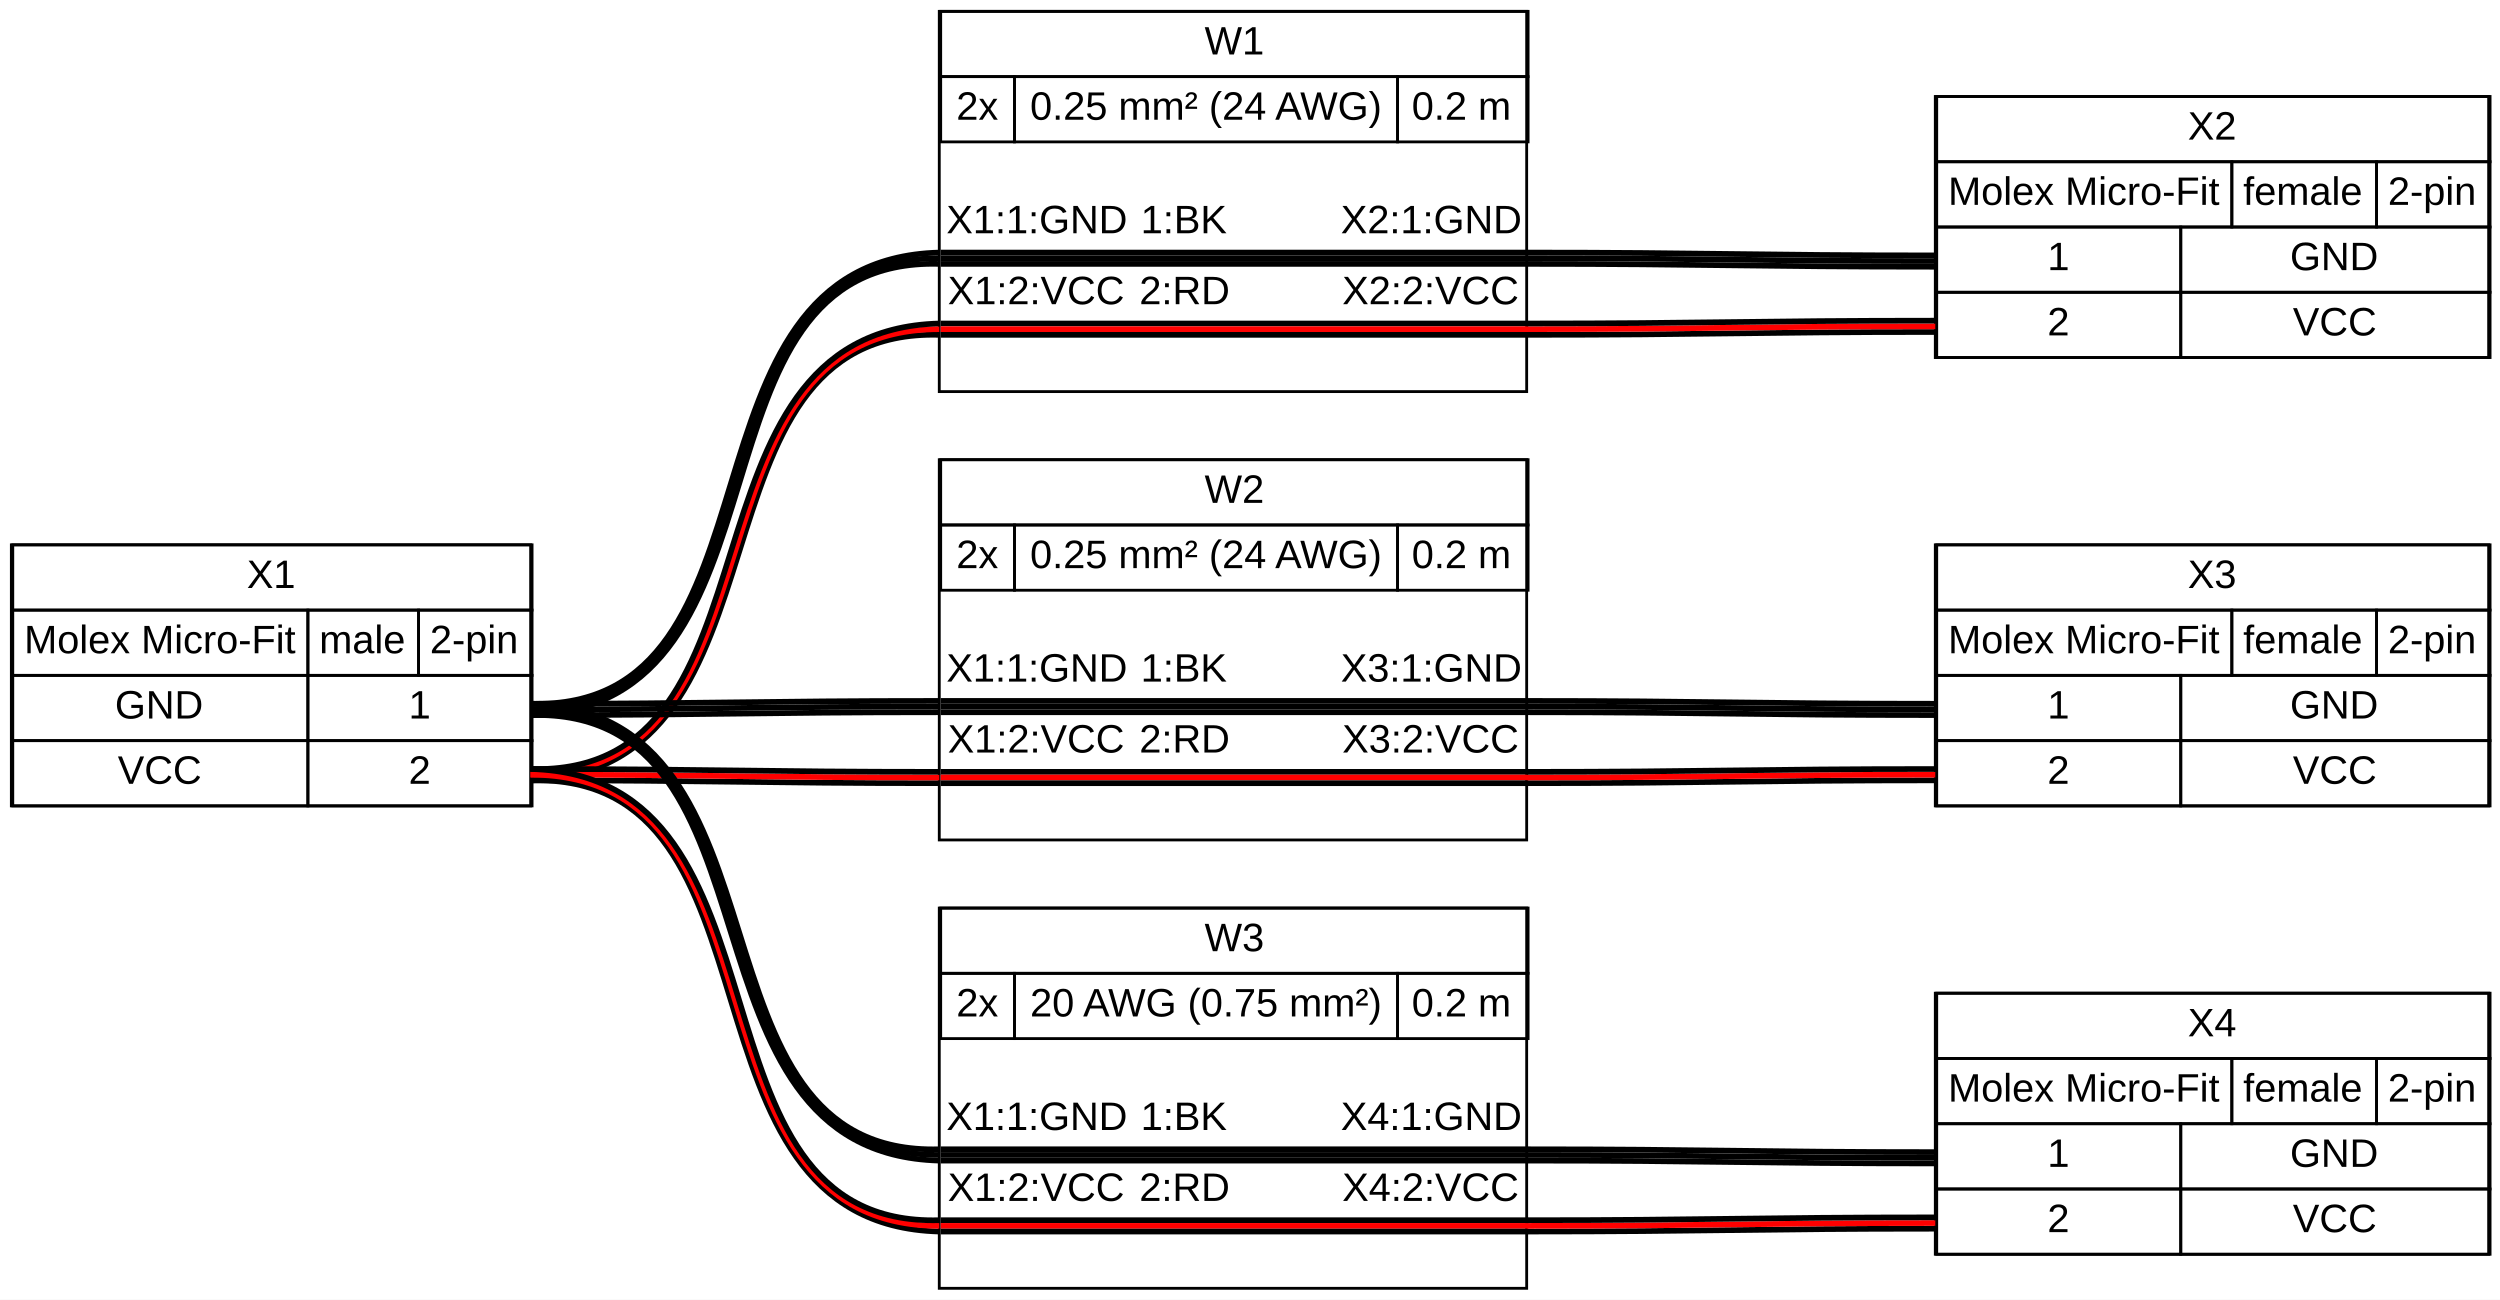
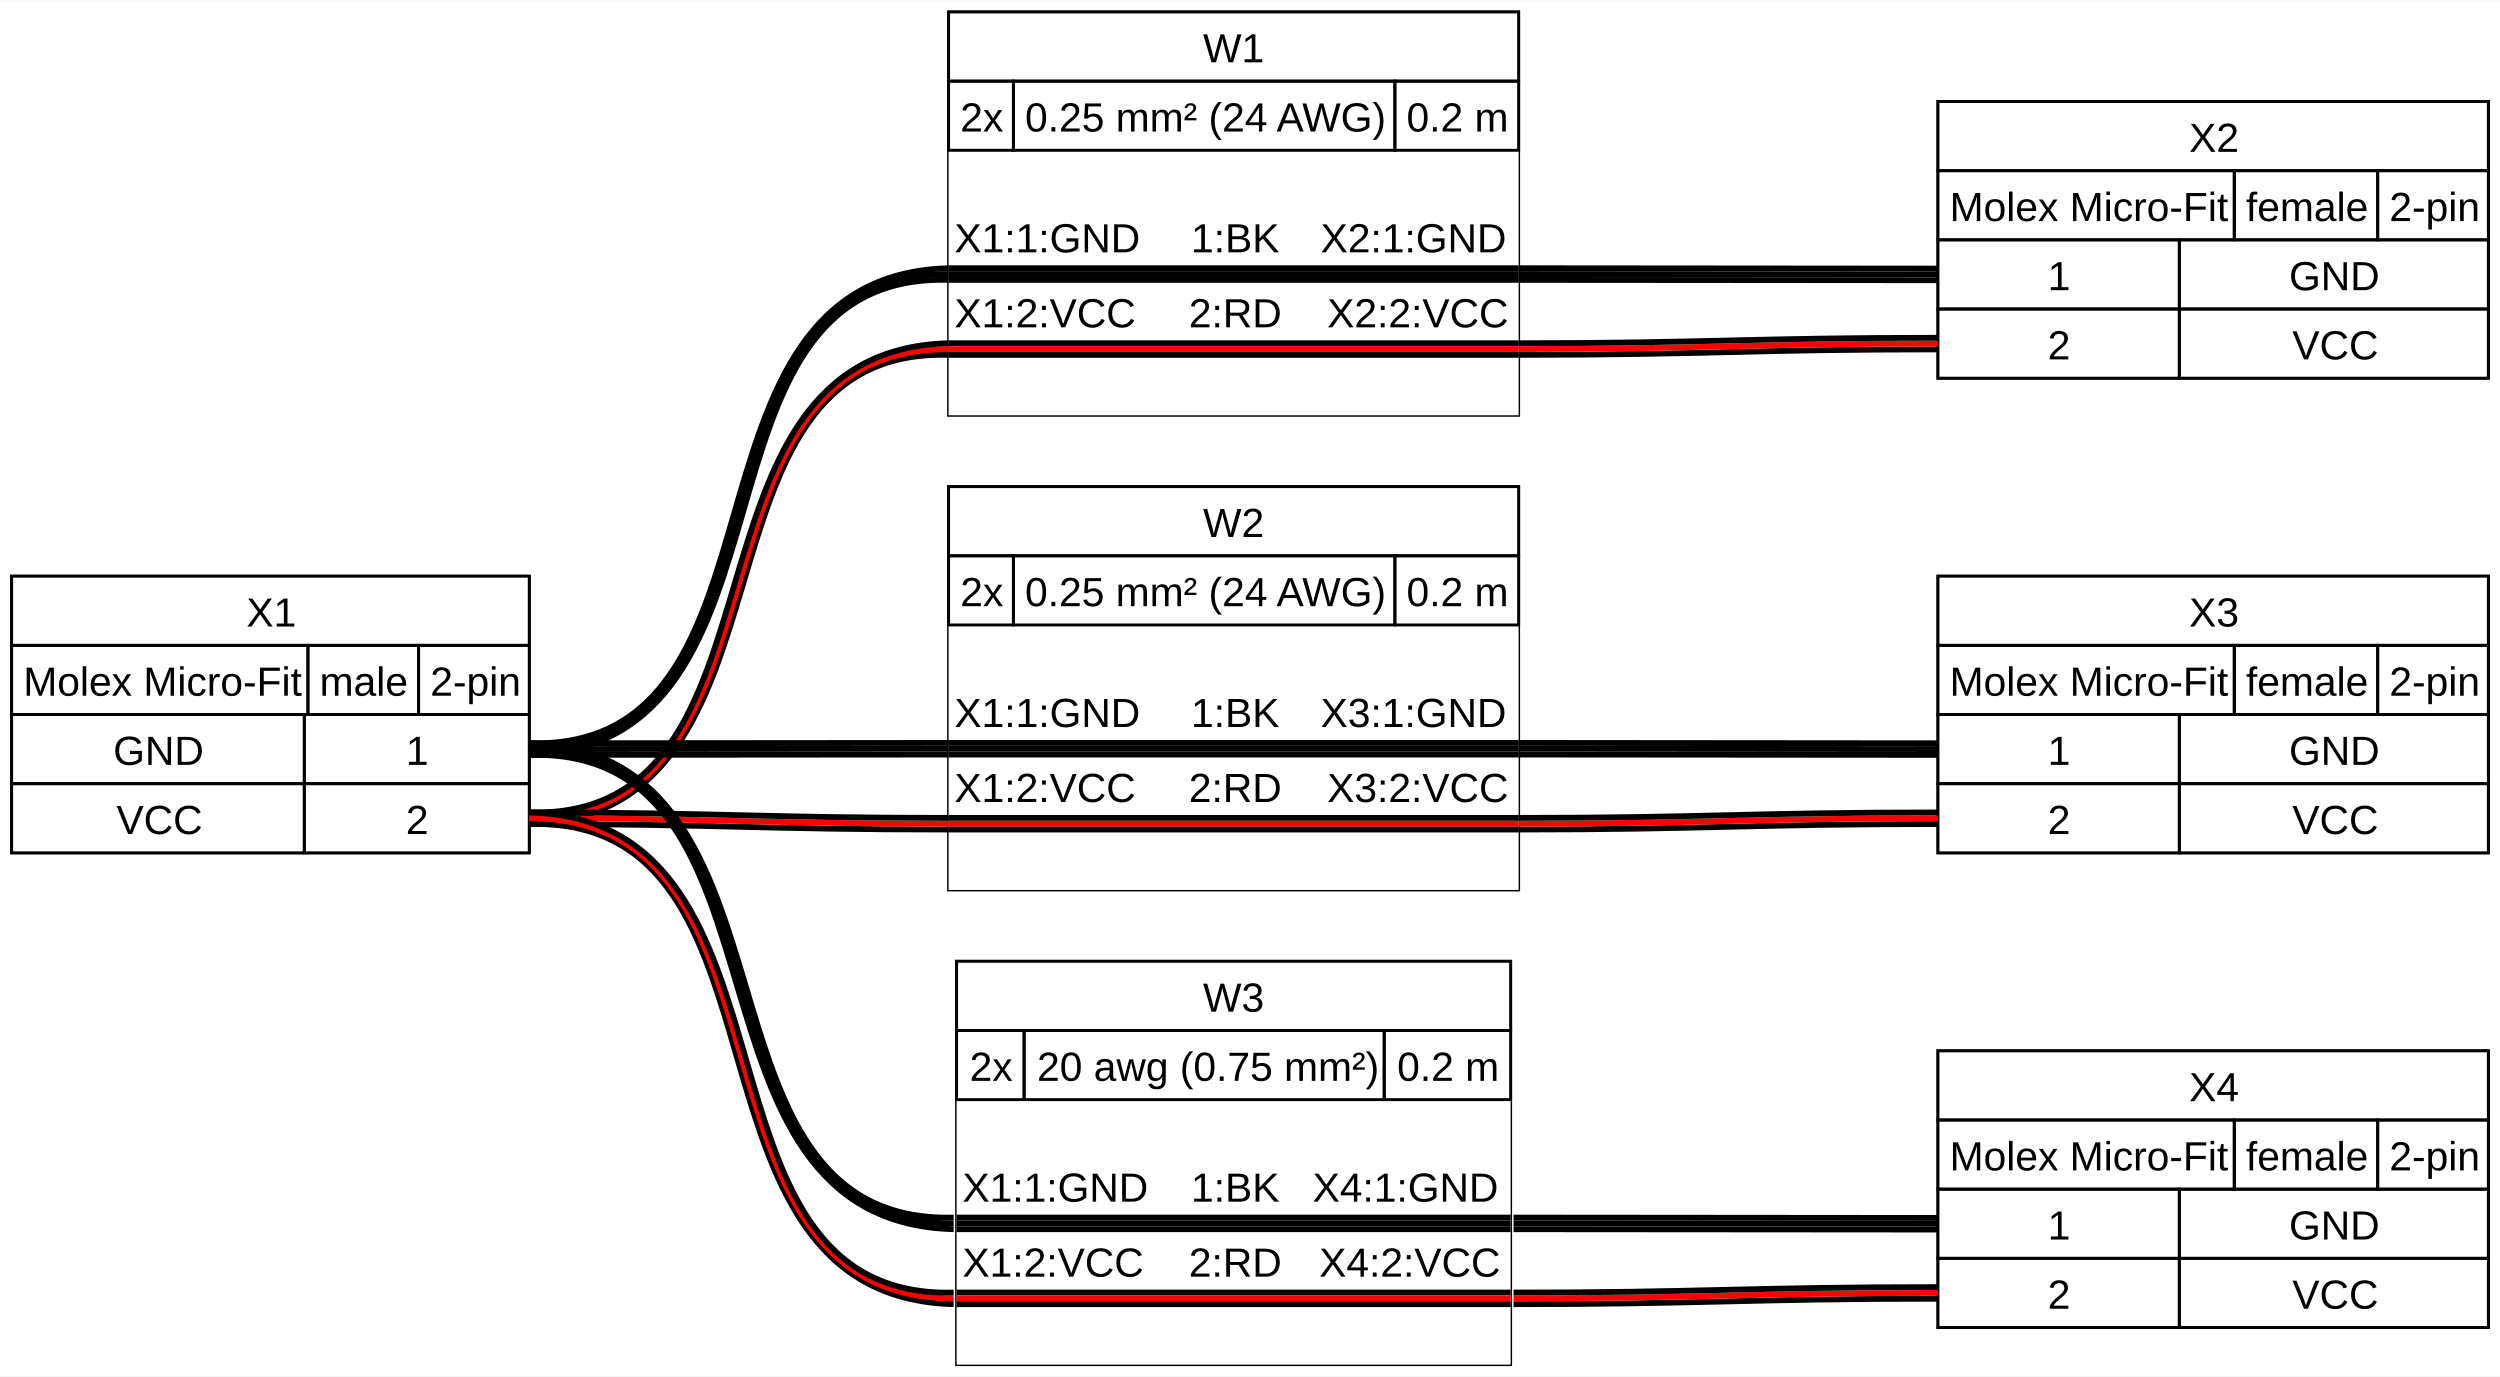
- <svg xmlns="http://www.w3.org/2000/svg" width="881pt" height="458pt" viewBox="0.00 0.00 881.00 458.00">
-   <g id="graph0" class="graph" transform="scale(1 1) rotate(0) translate(4 454)">
-     <polygon fill="#ffffff" stroke="transparent" points="-4,4 -4,-454 877,-454 877,4 -4,4" />
+ <svg xmlns="http://www.w3.org/2000/svg" width="859pt" height="473pt" viewBox="0.00 0.00 858.50 472.50">
+   <g id="graph0" class="graph" transform="scale(1 1) rotate(0) translate(4 468.5)">
+     <polygon fill="#ffffff" stroke="none" points="-4,4 -4,-468.5 854.5,-468.5 854.5,4 -4,4" />
    <g id="node1" class="node">
-       <polygon fill="#ffffff" stroke="black" points="183,-262 0,-262 0,-170 183,-170 183,-262" />
-       <polygon fill="none" stroke="black" points="0.5,-239 0.5,-262 183.5,-262 183.5,-239 0.5,-239" />
-       <text text-anchor="start" x="83" y="-246.8" font-family="arial" font-size="14.00">X1</text>
-       <polygon fill="none" stroke="black" points="0.5,-216 0.5,-239 104.5,-239 104.5,-216 0.5,-216" />
-       <text text-anchor="start" x="4.5" y="-223.8" font-family="arial" font-size="14.00">Molex Micro-Fit</text>
-       <polygon fill="none" stroke="black" points="104.5,-216 104.5,-239 143.5,-239 143.5,-216 104.5,-216" />
-       <text text-anchor="start" x="108.5" y="-223.8" font-family="arial" font-size="14.00">male</text>
-       <polygon fill="none" stroke="black" points="143.5,-216 143.5,-239 183.5,-239 183.5,-216 143.5,-216" />
-       <text text-anchor="start" x="147.5" y="-223.8" font-family="arial" font-size="14.00">2-pin</text>
-       <polygon fill="none" stroke="black" points="0.5,-193 0.5,-216 104.5,-216 104.5,-193 0.5,-193" />
-       <text text-anchor="start" x="36.5" y="-200.8" font-family="arial" font-size="14.00">GND</text>
-       <polygon fill="none" stroke="black" points="104.5,-193 104.5,-216 183.5,-216 183.5,-193 104.5,-193" />
-       <text text-anchor="start" x="140" y="-200.8" font-family="arial" font-size="14.00">1</text>
-       <polygon fill="none" stroke="black" points="0.5,-170 0.5,-193 104.5,-193 104.5,-170 0.5,-170" />
-       <text text-anchor="start" x="37.5" y="-177.8" font-family="arial" font-size="14.00">VCC</text>
-       <polygon fill="none" stroke="black" points="104.5,-170 104.5,-193 183.5,-193 183.5,-170 104.5,-170" />
-       <text text-anchor="start" x="140" y="-177.8" font-family="arial" font-size="14.00">2</text>
+       <polygon fill="#ffffff" stroke="black" points="177.75,-270.75 0,-270.75 0,-175.75 177.75,-175.75 177.75,-270.75" />
+       <polygon fill="#ffffff" stroke="none" points="0,-175.75 0,-270.75 177.75,-270.75 177.75,-175.75 0,-175.75" />
+       <polygon fill="none" stroke="black" points="0,-247 0,-270.75 177.75,-270.75 177.75,-247 0,-247" />
+       <text text-anchor="start" x="80.62" y="-253.45" font-family="arial" font-size="14.00">X1</text>
+       <polygon fill="none" stroke="black" points="0,-223.25 0,-247 101.75,-247 101.75,-223.25 0,-223.25" />
+       <text text-anchor="start" x="4" y="-229.7" font-family="arial" font-size="14.00">Molex Micro-Fit</text>
+       <polygon fill="none" stroke="black" points="101.75,-223.25 101.75,-247 139.75,-247 139.75,-223.25 101.75,-223.25" />
+       <text text-anchor="start" x="105.75" y="-229.7" font-family="arial" font-size="14.00">male</text>
+       <polygon fill="none" stroke="black" points="139.75,-223.25 139.75,-247 177.75,-247 177.75,-223.25 139.75,-223.25" />
+       <text text-anchor="start" x="143.75" y="-229.7" font-family="arial" font-size="14.00">2-pin</text>
+       <polygon fill="none" stroke="black" points="0,-199.5 0,-223.25 100.5,-223.25 100.5,-199.5 0,-199.5" />
+       <text text-anchor="start" x="34.88" y="-205.95" font-family="arial" font-size="14.00">GND</text>
+       <polygon fill="none" stroke="black" points="100.5,-199.5 100.5,-223.25 177.75,-223.25 177.75,-199.5 100.5,-199.5" />
+       <text text-anchor="start" x="135.38" y="-205.95" font-family="arial" font-size="14.00">1</text>
+       <polygon fill="none" stroke="black" points="0,-175.75 0,-199.5 100.5,-199.5 100.5,-175.75 0,-175.75" />
+       <text text-anchor="start" x="36" y="-182.2" font-family="arial" font-size="14.00">VCC</text>
+       <polygon fill="none" stroke="black" points="100.5,-175.75 100.5,-199.5 177.75,-199.5 177.75,-175.75 100.5,-175.75" />
+       <text text-anchor="start" x="135.38" y="-182.2" font-family="arial" font-size="14.00">2</text>
    </g>
    <g id="node5" class="node">
-       <polygon fill="#ffffff" stroke="black" points="534,-450 327,-450 327,-316 534,-316 534,-450" />
-       <polygon fill="none" stroke="black" points="327.5,-427 327.5,-450 534.5,-450 534.5,-427 327.5,-427" />
-       <text text-anchor="start" x="420.5" y="-434.8" font-family="arial" font-size="14.00">W1</text>
-       <polygon fill="none" stroke="black" points="327.5,-404 327.5,-427 353.5,-427 353.5,-404 327.5,-404" />
-       <text text-anchor="start" x="333" y="-411.8" font-family="arial" font-size="14.00">2x</text>
-       <polygon fill="none" stroke="black" points="353.5,-404 353.5,-427 488.5,-427 488.5,-404 353.5,-404" />
-       <text text-anchor="start" x="359" y="-411.8" font-family="arial" font-size="14.00">0.25 mm² (24 AWG)</text>
-       <polygon fill="none" stroke="black" points="488.5,-404 488.5,-427 534.5,-427 534.5,-404 488.5,-404" />
-       <text text-anchor="start" x="493.5" y="-411.8" font-family="arial" font-size="14.00">0.2 m</text>
-       <text text-anchor="start" x="359.5" y="-390.8" font-family="arial" font-size="14.00"> </text>
-       <text text-anchor="start" x="329.5" y="-371.8" font-family="arial" font-size="14.00">X1:1:GND</text>
-       <text text-anchor="start" x="398" y="-371.8" font-family="arial" font-size="14.00">     1:BK    </text>
-       <text text-anchor="start" x="468.5" y="-371.8" font-family="arial" font-size="14.00">X2:1:GND</text>
-       <polygon fill="#000000" stroke="transparent" points="327.5,-364 327.5,-366 534.5,-366 534.5,-364 327.5,-364" />
-       <polygon fill="#000000" stroke="transparent" points="327.5,-362 327.5,-364 534.5,-364 534.5,-362 327.5,-362" />
-       <polygon fill="#000000" stroke="transparent" points="327.5,-360 327.5,-362 534.5,-362 534.5,-360 327.5,-360" />
-       <text text-anchor="start" x="330" y="-346.8" font-family="arial" font-size="14.00">X1:2:VCC</text>
-       <text text-anchor="start" x="397.5" y="-346.8" font-family="arial" font-size="14.00">     2:RD    </text>
-       <text text-anchor="start" x="469" y="-346.8" font-family="arial" font-size="14.00">X2:2:VCC</text>
-       <polygon fill="#000000" stroke="transparent" points="327.5,-339 327.5,-341 534.5,-341 534.5,-339 327.5,-339" />
-       <polygon fill="#ff0000" stroke="transparent" points="327.5,-337 327.5,-339 534.5,-339 534.5,-337 327.5,-337" />
-       <polygon fill="#000000" stroke="transparent" points="327.5,-335 327.5,-337 534.5,-337 534.5,-335 327.5,-335" />
-       <text text-anchor="start" x="359.5" y="-321.8" font-family="arial" font-size="14.00"> </text>
+       <polygon fill="#ffffff" stroke="black" points="517.5,-464.5 321.75,-464.5 321.75,-326 517.5,-326 517.5,-464.5" />
+       <polygon fill="#ffffff" stroke="none" points="321.75,-326 321.75,-464.5 517.5,-464.5 517.5,-326 321.75,-326" />
+       <polygon fill="none" stroke="black" points="321.75,-440.75 321.75,-464.5 517.5,-464.5 517.5,-440.75 321.75,-440.75" />
+       <text text-anchor="start" x="409.12" y="-447.2" font-family="arial" font-size="14.00">W1</text>
+       <polygon fill="none" stroke="black" points="321.75,-417 321.75,-440.75 344,-440.75 344,-417 321.75,-417" />
+       <text text-anchor="start" x="325.75" y="-423.45" font-family="arial" font-size="14.00">2x</text>
+       <polygon fill="none" stroke="black" points="344,-417 344,-440.75 475,-440.75 475,-417 344,-417" />
+       <text text-anchor="start" x="348" y="-423.45" font-family="arial" font-size="14.00">0.25 mm² (24 AWG)</text>
+       <polygon fill="none" stroke="black" points="475,-417 475,-440.75 517.5,-440.75 517.5,-417 475,-417" />
+       <text text-anchor="start" x="479" y="-423.45" font-family="arial" font-size="14.00">0.2 m</text>
+       <text text-anchor="start" x="355.43" y="-401.7" font-family="arial" font-size="14.00"> </text>
+       <text text-anchor="start" x="323.75" y="-381.95" font-family="arial" font-size="14.00"> X1:1:GND</text>
+       <text text-anchor="start" x="395.4" y="-381.95" font-family="arial" font-size="14.00"> </text>
+       <text text-anchor="start" x="405" y="-381.95" font-family="arial" font-size="14.00">1:BK</text>
+       <text text-anchor="start" x="440.1" y="-381.95" font-family="arial" font-size="14.00"> </text>
+       <text text-anchor="start" x="449.5" y="-381.95" font-family="arial" font-size="14.00">X2:1:GND </text>
+       <polygon fill="#000000" stroke="none" points="321.75,-375.5 321.75,-377.5 517.5,-377.5 517.5,-375.5 321.75,-375.5" />
+       <polygon fill="#000000" stroke="none" points="321.75,-373.5 321.75,-375.5 517.5,-375.5 517.5,-373.5 321.75,-373.5" />
+       <polygon fill="#000000" stroke="none" points="321.75,-371.5 321.75,-373.5 517.5,-373.5 517.5,-371.5 321.75,-371.5" />
+       <text text-anchor="start" x="323.75" y="-356.2" font-family="arial" font-size="14.00"> X1:2:VCC</text>
+       <text text-anchor="start" x="395.4" y="-356.2" font-family="arial" font-size="14.00"> </text>
+       <text text-anchor="start" x="404.25" y="-356.2" font-family="arial" font-size="14.00">2:RD</text>
+       <text text-anchor="start" x="440.1" y="-356.2" font-family="arial" font-size="14.00"> </text>
+       <text text-anchor="start" x="451.75" y="-356.2" font-family="arial" font-size="14.00">X2:2:VCC </text>
+       <polygon fill="#000000" stroke="none" points="321.75,-349.75 321.75,-351.75 517.5,-351.75 517.5,-349.75 321.75,-349.75" />
+       <polygon fill="#ff0000" stroke="none" points="321.75,-347.75 321.75,-349.75 517.5,-349.75 517.5,-347.75 321.75,-347.75" />
+       <polygon fill="#000000" stroke="none" points="321.75,-345.75 321.75,-347.75 517.5,-347.75 517.5,-345.75 321.75,-345.75" />
+       <text text-anchor="start" x="355.43" y="-330.45" font-family="arial" font-size="14.00"> </text>
    </g>
    <g id="edge1" class="edge">
-       <path fill="none" stroke="#000000" stroke-width="2" d="M183,-202C280.26,-204.56 233.58,-363.56 327,-361" />
-       <path fill="none" stroke="#000000" stroke-width="2" d="M183,-204C278.34,-204 231.66,-363 327,-363" />
-       <path fill="none" stroke="#000000" stroke-width="2" d="M183,-206C276.42,-203.44 229.74,-362.44 327,-365" />
+       <path fill="none" stroke="#000000" stroke-width="2" d="M177.75,-209.38C276.37,-211.95 226.96,-375.08 321.75,-372.5" />
+       <path fill="none" stroke="#000000" stroke-width="2" d="M177.75,-211.38C274.46,-211.38 225.04,-374.5 321.75,-374.5" />
+       <path fill="none" stroke="#000000" stroke-width="2" d="M177.75,-213.37C272.54,-210.8 223.13,-373.92 321.75,-376.5" />
    </g>
    <g id="edge3" class="edge">
-       <path fill="none" stroke="#000000" stroke-width="2" d="M183,-179C279.6,-181.56 234.24,-338.56 327,-336" />
-       <path fill="none" stroke="#ff0000" stroke-width="2" d="M183,-181C277.68,-181 232.32,-338 327,-338" />
-       <path fill="none" stroke="#000000" stroke-width="2" d="M183,-183C275.76,-180.44 230.4,-337.44 327,-340" />
+       <path fill="none" stroke="#000000" stroke-width="2" d="M177.75,-185.63C275.71,-188.2 227.62,-349.32 321.75,-346.75" />
+       <path fill="none" stroke="#ff0000" stroke-width="2" d="M177.75,-187.62C273.79,-187.62 225.71,-348.75 321.75,-348.75" />
+       <path fill="none" stroke="#000000" stroke-width="2" d="M177.75,-189.62C271.88,-187.05 223.79,-348.18 321.75,-350.75" />
    </g>
    <g id="node6" class="node">
-       <polygon fill="#ffffff" stroke="black" points="534,-292 327,-292 327,-158 534,-158 534,-292" />
-       <polygon fill="none" stroke="black" points="327.5,-269 327.5,-292 534.5,-292 534.5,-269 327.5,-269" />
-       <text text-anchor="start" x="420.5" y="-276.8" font-family="arial" font-size="14.00">W2</text>
-       <polygon fill="none" stroke="black" points="327.5,-246 327.5,-269 353.5,-269 353.5,-246 327.5,-246" />
-       <text text-anchor="start" x="333" y="-253.8" font-family="arial" font-size="14.00">2x</text>
-       <polygon fill="none" stroke="black" points="353.5,-246 353.5,-269 488.5,-269 488.5,-246 353.5,-246" />
-       <text text-anchor="start" x="359" y="-253.8" font-family="arial" font-size="14.00">0.25 mm² (24 AWG)</text>
-       <polygon fill="none" stroke="black" points="488.5,-246 488.5,-269 534.5,-269 534.5,-246 488.5,-246" />
-       <text text-anchor="start" x="493.5" y="-253.8" font-family="arial" font-size="14.00">0.2 m</text>
-       <text text-anchor="start" x="359.5" y="-232.8" font-family="arial" font-size="14.00"> </text>
-       <text text-anchor="start" x="329.5" y="-213.8" font-family="arial" font-size="14.00">X1:1:GND</text>
-       <text text-anchor="start" x="398" y="-213.8" font-family="arial" font-size="14.00">     1:BK    </text>
-       <text text-anchor="start" x="468.5" y="-213.8" font-family="arial" font-size="14.00">X3:1:GND</text>
-       <polygon fill="#000000" stroke="transparent" points="327.5,-206 327.5,-208 534.5,-208 534.5,-206 327.5,-206" />
-       <polygon fill="#000000" stroke="transparent" points="327.5,-204 327.5,-206 534.5,-206 534.5,-204 327.5,-204" />
-       <polygon fill="#000000" stroke="transparent" points="327.5,-202 327.5,-204 534.5,-204 534.5,-202 327.5,-202" />
-       <text text-anchor="start" x="330" y="-188.8" font-family="arial" font-size="14.00">X1:2:VCC</text>
-       <text text-anchor="start" x="397.5" y="-188.8" font-family="arial" font-size="14.00">     2:RD    </text>
-       <text text-anchor="start" x="469" y="-188.8" font-family="arial" font-size="14.00">X3:2:VCC</text>
-       <polygon fill="#000000" stroke="transparent" points="327.5,-181 327.5,-183 534.5,-183 534.5,-181 327.5,-181" />
-       <polygon fill="#ff0000" stroke="transparent" points="327.5,-179 327.5,-181 534.5,-181 534.5,-179 327.5,-179" />
-       <polygon fill="#000000" stroke="transparent" points="327.5,-177 327.5,-179 534.5,-179 534.5,-177 327.5,-177" />
-       <text text-anchor="start" x="359.5" y="-163.8" font-family="arial" font-size="14.00"> </text>
+       <polygon fill="#ffffff" stroke="black" points="517.5,-301.5 321.75,-301.5 321.75,-163 517.5,-163 517.5,-301.5" />
+       <polygon fill="#ffffff" stroke="none" points="321.75,-163 321.75,-301.5 517.5,-301.5 517.5,-163 321.75,-163" />
+       <polygon fill="none" stroke="black" points="321.75,-277.75 321.75,-301.5 517.5,-301.5 517.5,-277.75 321.75,-277.75" />
+       <text text-anchor="start" x="409.12" y="-284.2" font-family="arial" font-size="14.00">W2</text>
+       <polygon fill="none" stroke="black" points="321.75,-254 321.75,-277.75 344,-277.75 344,-254 321.75,-254" />
+       <text text-anchor="start" x="325.75" y="-260.45" font-family="arial" font-size="14.00">2x</text>
+       <polygon fill="none" stroke="black" points="344,-254 344,-277.75 475,-277.75 475,-254 344,-254" />
+       <text text-anchor="start" x="348" y="-260.45" font-family="arial" font-size="14.00">0.25 mm² (24 AWG)</text>
+       <polygon fill="none" stroke="black" points="475,-254 475,-277.75 517.5,-277.75 517.5,-254 475,-254" />
+       <text text-anchor="start" x="479" y="-260.45" font-family="arial" font-size="14.00">0.2 m</text>
+       <text text-anchor="start" x="355.43" y="-238.7" font-family="arial" font-size="14.00"> </text>
+       <text text-anchor="start" x="323.75" y="-218.95" font-family="arial" font-size="14.00"> X1:1:GND</text>
+       <text text-anchor="start" x="395.4" y="-218.95" font-family="arial" font-size="14.00"> </text>
+       <text text-anchor="start" x="405" y="-218.95" font-family="arial" font-size="14.00">1:BK</text>
+       <text text-anchor="start" x="440.1" y="-218.95" font-family="arial" font-size="14.00"> </text>
+       <text text-anchor="start" x="449.5" y="-218.95" font-family="arial" font-size="14.00">X3:1:GND </text>
+       <polygon fill="#000000" stroke="none" points="321.75,-212.5 321.75,-214.5 517.5,-214.5 517.5,-212.5 321.75,-212.5" />
+       <polygon fill="#000000" stroke="none" points="321.75,-210.5 321.75,-212.5 517.5,-212.5 517.5,-210.5 321.75,-210.5" />
+       <polygon fill="#000000" stroke="none" points="321.75,-208.5 321.75,-210.5 517.5,-210.5 517.5,-208.5 321.75,-208.5" />
+       <text text-anchor="start" x="323.75" y="-193.2" font-family="arial" font-size="14.00"> X1:2:VCC</text>
+       <text text-anchor="start" x="395.4" y="-193.2" font-family="arial" font-size="14.00"> </text>
+       <text text-anchor="start" x="404.25" y="-193.2" font-family="arial" font-size="14.00">2:RD</text>
+       <text text-anchor="start" x="440.1" y="-193.2" font-family="arial" font-size="14.00"> </text>
+       <text text-anchor="start" x="451.75" y="-193.2" font-family="arial" font-size="14.00">X3:2:VCC </text>
+       <polygon fill="#000000" stroke="none" points="321.75,-186.75 321.75,-188.75 517.5,-188.75 517.5,-186.75 321.75,-186.75" />
+       <polygon fill="#ff0000" stroke="none" points="321.75,-184.75 321.75,-186.75 517.5,-186.75 517.5,-184.75 321.75,-184.75" />
+       <polygon fill="#000000" stroke="none" points="321.75,-182.75 321.75,-184.75 517.5,-184.75 517.5,-182.75 321.75,-182.75" />
+       <text text-anchor="start" x="355.43" y="-167.45" font-family="arial" font-size="14.00"> </text>
    </g>
    <g id="edge5" class="edge">
-       <path fill="none" stroke="#000000" stroke-width="2" d="M183,-202C247.13,-202 263.12,-203 327,-203" />
-       <path fill="none" stroke="#000000" stroke-width="2" d="M183,-204C247,-204 263,-205 327,-205" />
-       <path fill="none" stroke="#000000" stroke-width="2" d="M183,-206C246.88,-206 262.87,-207 327,-207" />
+       <path fill="none" stroke="#000000" stroke-width="2" d="M177.75,-209.38C241.77,-209.38 257.77,-209.5 321.75,-209.5" />
+       <path fill="none" stroke="#000000" stroke-width="2" d="M177.75,-211.38C241.75,-211.38 257.75,-211.5 321.75,-211.5" />
+       <path fill="none" stroke="#000000" stroke-width="2" d="M177.75,-213.37C241.73,-213.37 257.73,-213.5 321.75,-213.5" />
    </g>
    <g id="edge7" class="edge">
-       <path fill="none" stroke="#000000" stroke-width="2" d="M183,-179C246.88,-179 262.87,-178 327,-178" />
-       <path fill="none" stroke="#ff0000" stroke-width="2" d="M183,-181C247,-181 263,-180 327,-180" />
-       <path fill="none" stroke="#000000" stroke-width="2" d="M183,-183C247.13,-183 263.12,-182 327,-182" />
+       <path fill="none" stroke="#000000" stroke-width="2" d="M177.75,-185.63C241.52,-185.64 257.51,-183.76 321.75,-183.75" />
+       <path fill="none" stroke="#ff0000" stroke-width="2" d="M177.75,-187.62C241.76,-187.62 257.74,-185.75 321.75,-185.75" />
+       <path fill="none" stroke="#000000" stroke-width="2" d="M177.75,-189.62C241.99,-189.61 257.98,-187.74 321.75,-187.75" />
    </g>
    <g id="node7" class="node">
-       <polygon fill="#ffffff" stroke="black" points="534,-134 327,-134 327,0 534,0 534,-134" />
-       <polygon fill="none" stroke="black" points="327.5,-111 327.5,-134 534.5,-134 534.5,-111 327.5,-111" />
-       <text text-anchor="start" x="420.5" y="-118.8" font-family="arial" font-size="14.00">W3</text>
-       <polygon fill="none" stroke="black" points="327.5,-88 327.5,-111 353.5,-111 353.5,-88 327.5,-88" />
-       <text text-anchor="start" x="333" y="-95.8" font-family="arial" font-size="14.00">2x</text>
-       <polygon fill="none" stroke="black" points="353.5,-88 353.5,-111 488.5,-111 488.5,-88 353.5,-88" />
-       <text text-anchor="start" x="359" y="-95.8" font-family="arial" font-size="14.00">20 AWG (0.75 mm²)</text>
-       <polygon fill="none" stroke="black" points="488.5,-88 488.5,-111 534.5,-111 534.5,-88 488.5,-88" />
-       <text text-anchor="start" x="493.5" y="-95.8" font-family="arial" font-size="14.00">0.2 m</text>
-       <text text-anchor="start" x="359.5" y="-74.8" font-family="arial" font-size="14.00"> </text>
-       <text text-anchor="start" x="329.5" y="-55.8" font-family="arial" font-size="14.00">X1:1:GND</text>
-       <text text-anchor="start" x="398" y="-55.8" font-family="arial" font-size="14.00">     1:BK    </text>
-       <text text-anchor="start" x="468.5" y="-55.8" font-family="arial" font-size="14.00">X4:1:GND</text>
-       <polygon fill="#000000" stroke="transparent" points="327.5,-48 327.5,-50 534.5,-50 534.5,-48 327.5,-48" />
-       <polygon fill="#000000" stroke="transparent" points="327.5,-46 327.5,-48 534.5,-48 534.5,-46 327.5,-46" />
-       <polygon fill="#000000" stroke="transparent" points="327.5,-44 327.5,-46 534.5,-46 534.5,-44 327.5,-44" />
-       <text text-anchor="start" x="330" y="-30.8" font-family="arial" font-size="14.00">X1:2:VCC</text>
-       <text text-anchor="start" x="397.5" y="-30.8" font-family="arial" font-size="14.00">     2:RD    </text>
-       <text text-anchor="start" x="469" y="-30.8" font-family="arial" font-size="14.00">X4:2:VCC</text>
-       <polygon fill="#000000" stroke="transparent" points="327.5,-23 327.5,-25 534.5,-25 534.5,-23 327.5,-23" />
-       <polygon fill="#ff0000" stroke="transparent" points="327.5,-21 327.5,-23 534.5,-23 534.5,-21 327.5,-21" />
-       <polygon fill="#000000" stroke="transparent" points="327.5,-19 327.5,-21 534.5,-21 534.5,-19 327.5,-19" />
-       <text text-anchor="start" x="359.5" y="-5.8" font-family="arial" font-size="14.00"> </text>
+       <polygon fill="#ffffff" stroke="black" points="514.75,-138.5 324.5,-138.5 324.5,0 514.75,0 514.75,-138.5" />
+       <polygon fill="#ffffff" stroke="none" points="324.5,0 324.5,-138.5 514.75,-138.5 514.75,0 324.5,0" />
+       <polygon fill="none" stroke="black" points="324.5,-114.75 324.5,-138.5 514.75,-138.5 514.75,-114.75 324.5,-114.75" />
+       <text text-anchor="start" x="409.12" y="-121.2" font-family="arial" font-size="14.00">W3</text>
+       <polygon fill="none" stroke="black" points="324.5,-91 324.5,-114.75 347.67,-114.75 347.67,-91 324.5,-91" />
+       <text text-anchor="start" x="328.96" y="-97.45" font-family="arial" font-size="14.00">2x</text>
+       <polygon fill="none" stroke="black" points="347.67,-91 347.67,-114.75 471.33,-114.75 471.33,-91 347.67,-91" />
+       <text text-anchor="start" x="352.12" y="-97.45" font-family="arial" font-size="14.00">20 awg (0.75 mm²)</text>
+       <polygon fill="none" stroke="black" points="471.33,-91 471.33,-114.75 514.75,-114.75 514.75,-91 471.33,-91" />
+       <text text-anchor="start" x="475.79" y="-97.45" font-family="arial" font-size="14.00">0.2 m</text>
+       <text text-anchor="start" x="357.62" y="-75.7" font-family="arial" font-size="14.00"> </text>
+       <text text-anchor="start" x="326.5" y="-55.95" font-family="arial" font-size="14.00"> X1:1:GND</text>
+       <text text-anchor="start" x="396.5" y="-55.95" font-family="arial" font-size="14.00"> </text>
+       <text text-anchor="start" x="405" y="-55.95" font-family="arial" font-size="14.00">1:BK</text>
+       <text text-anchor="start" x="439" y="-55.95" font-family="arial" font-size="14.00"> </text>
+       <text text-anchor="start" x="446.75" y="-55.95" font-family="arial" font-size="14.00">X4:1:GND </text>
+       <polygon fill="#000000" stroke="none" points="324.5,-49.5 324.5,-51.5 514.75,-51.5 514.75,-49.5 324.5,-49.5" />
+       <polygon fill="#000000" stroke="none" points="324.5,-47.5 324.5,-49.5 514.75,-49.5 514.75,-47.5 324.5,-47.5" />
+       <polygon fill="#000000" stroke="none" points="324.5,-45.5 324.5,-47.5 514.75,-47.5 514.75,-45.5 324.5,-45.5" />
+       <text text-anchor="start" x="326.5" y="-30.2" font-family="arial" font-size="14.00"> X1:2:VCC</text>
+       <text text-anchor="start" x="396.5" y="-30.2" font-family="arial" font-size="14.00"> </text>
+       <text text-anchor="start" x="404.25" y="-30.2" font-family="arial" font-size="14.00">2:RD</text>
+       <text text-anchor="start" x="439" y="-30.2" font-family="arial" font-size="14.00"> </text>
+       <text text-anchor="start" x="449" y="-30.2" font-family="arial" font-size="14.00">X4:2:VCC </text>
+       <polygon fill="#000000" stroke="none" points="324.5,-23.75 324.5,-25.75 514.75,-25.75 514.75,-23.75 324.5,-23.75" />
+       <polygon fill="#ff0000" stroke="none" points="324.5,-21.75 324.5,-23.75 514.75,-23.75 514.75,-21.75 324.5,-21.75" />
+       <polygon fill="#000000" stroke="none" points="324.5,-19.75 324.5,-21.75 514.75,-21.75 514.75,-19.75 324.5,-19.75" />
+       <text text-anchor="start" x="357.62" y="-4.45" font-family="arial" font-size="14.00"> </text>
    </g>
    <g id="edge9" class="edge">
-       <path fill="none" stroke="#000000" stroke-width="2" d="M183,-202C275.76,-204.56 230.4,-47.56 327,-45" />
-       <path fill="none" stroke="#000000" stroke-width="2" d="M183,-204C277.68,-204 232.32,-47 327,-47" />
-       <path fill="none" stroke="#000000" stroke-width="2" d="M183,-206C279.6,-203.44 234.24,-46.44 327,-49" />
+       <path fill="none" stroke="#000000" stroke-width="2" d="M177.75,-209.38C272.97,-211.95 224.44,-49.07 323.5,-46.5" />
+       <path fill="none" stroke="#000000" stroke-width="2" d="M177.75,-211.38C274.89,-211.38 226.36,-48.5 323.5,-48.5" />
+       <path fill="none" stroke="#000000" stroke-width="2" d="M177.75,-213.37C276.81,-210.8 228.28,-47.93 323.5,-50.5" />
    </g>
    <g id="edge11" class="edge">
-       <path fill="none" stroke="#000000" stroke-width="2" d="M183,-179C276.42,-181.56 229.74,-22.56 327,-20" />
-       <path fill="none" stroke="#ff0000" stroke-width="2" d="M183,-181C278.34,-181 231.66,-22 327,-22" />
-       <path fill="none" stroke="#000000" stroke-width="2" d="M183,-183C280.26,-180.44 233.58,-21.44 327,-24" />
+       <path fill="none" stroke="#000000" stroke-width="2" d="M177.75,-185.63C273.64,-188.2 223.78,-23.33 323.5,-20.75" />
+       <path fill="none" stroke="#ff0000" stroke-width="2" d="M177.75,-187.63C275.55,-187.62 225.7,-22.75 323.5,-22.75" />
+       <path fill="none" stroke="#000000" stroke-width="2" d="M177.75,-189.62C277.47,-187.05 227.61,-22.17 323.5,-24.75" />
    </g>
    <g id="node2" class="node">
-       <polygon fill="#ffffff" stroke="black" points="873,-420 678,-420 678,-328 873,-328 873,-420" />
-       <polygon fill="none" stroke="black" points="678.5,-397 678.5,-420 873.5,-420 873.5,-397 678.5,-397" />
-       <text text-anchor="start" x="767" y="-404.8" font-family="arial" font-size="14.00">X2</text>
-       <polygon fill="none" stroke="black" points="678.5,-374 678.5,-397 782.5,-397 782.5,-374 678.5,-374" />
-       <text text-anchor="start" x="682.5" y="-381.8" font-family="arial" font-size="14.00">Molex Micro-Fit</text>
-       <polygon fill="none" stroke="black" points="782.5,-374 782.5,-397 833.5,-397 833.5,-374 782.5,-374" />
-       <text text-anchor="start" x="786.5" y="-381.8" font-family="arial" font-size="14.00">female</text>
-       <polygon fill="none" stroke="black" points="833.5,-374 833.5,-397 873.5,-397 873.5,-374 833.5,-374" />
-       <text text-anchor="start" x="837.5" y="-381.8" font-family="arial" font-size="14.00">2-pin</text>
-       <polygon fill="none" stroke="black" points="678.5,-351 678.5,-374 764.5,-374 764.5,-351 678.5,-351" />
-       <text text-anchor="start" x="717.5" y="-358.8" font-family="arial" font-size="14.00">1</text>
-       <polygon fill="none" stroke="black" points="764.5,-351 764.5,-374 873.5,-374 873.5,-351 764.5,-351" />
-       <text text-anchor="start" x="803" y="-358.8" font-family="arial" font-size="14.00">GND</text>
-       <polygon fill="none" stroke="black" points="678.5,-328 678.5,-351 764.5,-351 764.5,-328 678.5,-328" />
-       <text text-anchor="start" x="717.5" y="-335.8" font-family="arial" font-size="14.00">2</text>
-       <polygon fill="none" stroke="black" points="764.5,-328 764.5,-351 873.5,-351 873.5,-328 764.5,-328" />
-       <text text-anchor="start" x="804" y="-335.8" font-family="arial" font-size="14.00">VCC</text>
+       <polygon fill="#ffffff" stroke="black" points="850.5,-433.75 661.5,-433.75 661.5,-338.75 850.5,-338.75 850.5,-433.75" />
+       <polygon fill="#ffffff" stroke="none" points="661.5,-338.75 661.5,-433.75 850.5,-433.75 850.5,-338.75 661.5,-338.75" />
+       <polygon fill="none" stroke="black" points="661.5,-410 661.5,-433.75 850.5,-433.75 850.5,-410 661.5,-410" />
+       <text text-anchor="start" x="747.75" y="-416.45" font-family="arial" font-size="14.00">X2</text>
+       <polygon fill="none" stroke="black" points="661.5,-386.25 661.5,-410 763.25,-410 763.25,-386.25 661.5,-386.25" />
+       <text text-anchor="start" x="665.5" y="-392.7" font-family="arial" font-size="14.00">Molex Micro-Fit</text>
+       <polygon fill="none" stroke="black" points="763.25,-386.25 763.25,-410 812.5,-410 812.5,-386.25 763.25,-386.25" />
+       <text text-anchor="start" x="767.25" y="-392.7" font-family="arial" font-size="14.00">female</text>
+       <polygon fill="none" stroke="black" points="812.5,-386.25 812.5,-410 850.5,-410 850.5,-386.25 812.5,-386.25" />
+       <text text-anchor="start" x="816.5" y="-392.7" font-family="arial" font-size="14.00">2-pin</text>
+       <polygon fill="none" stroke="black" points="661.5,-362.5 661.5,-386.25 744.38,-386.25 744.38,-362.5 661.5,-362.5" />
+       <text text-anchor="start" x="699.19" y="-368.95" font-family="arial" font-size="14.00">1</text>
+       <polygon fill="none" stroke="black" points="744.38,-362.5 744.38,-386.25 850.5,-386.25 850.5,-362.5 744.38,-362.5" />
+       <text text-anchor="start" x="782.06" y="-368.95" font-family="arial" font-size="14.00">GND</text>
+       <polygon fill="none" stroke="black" points="661.5,-338.75 661.5,-362.5 744.38,-362.5 744.38,-338.75 661.5,-338.75" />
+       <text text-anchor="start" x="699.19" y="-345.2" font-family="arial" font-size="14.00">2</text>
+       <polygon fill="none" stroke="black" points="744.38,-338.75 744.38,-362.5 850.5,-362.5 850.5,-338.75 744.38,-338.75" />
+       <text text-anchor="start" x="783.19" y="-345.2" font-family="arial" font-size="14.00">VCC</text>
    </g>
    <g id="node3" class="node">
-       <polygon fill="#ffffff" stroke="black" points="873,-262 678,-262 678,-170 873,-170 873,-262" />
-       <polygon fill="none" stroke="black" points="678.5,-239 678.5,-262 873.5,-262 873.5,-239 678.5,-239" />
-       <text text-anchor="start" x="767" y="-246.8" font-family="arial" font-size="14.00">X3</text>
-       <polygon fill="none" stroke="black" points="678.5,-216 678.5,-239 782.5,-239 782.5,-216 678.5,-216" />
-       <text text-anchor="start" x="682.5" y="-223.8" font-family="arial" font-size="14.00">Molex Micro-Fit</text>
-       <polygon fill="none" stroke="black" points="782.5,-216 782.5,-239 833.5,-239 833.5,-216 782.5,-216" />
-       <text text-anchor="start" x="786.5" y="-223.8" font-family="arial" font-size="14.00">female</text>
-       <polygon fill="none" stroke="black" points="833.5,-216 833.5,-239 873.5,-239 873.5,-216 833.5,-216" />
-       <text text-anchor="start" x="837.5" y="-223.8" font-family="arial" font-size="14.00">2-pin</text>
-       <polygon fill="none" stroke="black" points="678.5,-193 678.5,-216 764.5,-216 764.5,-193 678.5,-193" />
-       <text text-anchor="start" x="717.5" y="-200.8" font-family="arial" font-size="14.00">1</text>
-       <polygon fill="none" stroke="black" points="764.5,-193 764.5,-216 873.5,-216 873.5,-193 764.5,-193" />
-       <text text-anchor="start" x="803" y="-200.8" font-family="arial" font-size="14.00">GND</text>
-       <polygon fill="none" stroke="black" points="678.5,-170 678.5,-193 764.5,-193 764.5,-170 678.5,-170" />
-       <text text-anchor="start" x="717.5" y="-177.8" font-family="arial" font-size="14.00">2</text>
-       <polygon fill="none" stroke="black" points="764.5,-170 764.5,-193 873.5,-193 873.5,-170 764.5,-170" />
-       <text text-anchor="start" x="804" y="-177.8" font-family="arial" font-size="14.00">VCC</text>
+       <polygon fill="#ffffff" stroke="black" points="850.5,-270.75 661.5,-270.75 661.5,-175.75 850.5,-175.75 850.5,-270.75" />
+       <polygon fill="#ffffff" stroke="none" points="661.5,-175.75 661.5,-270.75 850.5,-270.75 850.5,-175.75 661.5,-175.75" />
+       <polygon fill="none" stroke="black" points="661.5,-247 661.5,-270.75 850.5,-270.75 850.5,-247 661.5,-247" />
+       <text text-anchor="start" x="747.75" y="-253.45" font-family="arial" font-size="14.00">X3</text>
+       <polygon fill="none" stroke="black" points="661.5,-223.25 661.5,-247 763.25,-247 763.25,-223.25 661.5,-223.25" />
+       <text text-anchor="start" x="665.5" y="-229.7" font-family="arial" font-size="14.00">Molex Micro-Fit</text>
+       <polygon fill="none" stroke="black" points="763.25,-223.25 763.25,-247 812.5,-247 812.5,-223.25 763.25,-223.25" />
+       <text text-anchor="start" x="767.25" y="-229.7" font-family="arial" font-size="14.00">female</text>
+       <polygon fill="none" stroke="black" points="812.5,-223.25 812.5,-247 850.5,-247 850.5,-223.25 812.5,-223.25" />
+       <text text-anchor="start" x="816.5" y="-229.7" font-family="arial" font-size="14.00">2-pin</text>
+       <polygon fill="none" stroke="black" points="661.5,-199.5 661.5,-223.25 744.38,-223.25 744.38,-199.5 661.5,-199.5" />
+       <text text-anchor="start" x="699.19" y="-205.95" font-family="arial" font-size="14.00">1</text>
+       <polygon fill="none" stroke="black" points="744.38,-199.5 744.38,-223.25 850.5,-223.25 850.5,-199.5 744.38,-199.5" />
+       <text text-anchor="start" x="782.06" y="-205.95" font-family="arial" font-size="14.00">GND</text>
+       <polygon fill="none" stroke="black" points="661.5,-175.75 661.5,-199.5 744.38,-199.5 744.38,-175.75 661.5,-175.75" />
+       <text text-anchor="start" x="699.19" y="-182.2" font-family="arial" font-size="14.00">2</text>
+       <polygon fill="none" stroke="black" points="744.38,-175.75 744.38,-199.5 850.5,-199.5 850.5,-175.75 744.38,-175.75" />
+       <text text-anchor="start" x="783.19" y="-182.2" font-family="arial" font-size="14.00">VCC</text>
    </g>
    <g id="node4" class="node">
-       <polygon fill="#ffffff" stroke="black" points="873,-104 678,-104 678,-12 873,-12 873,-104" />
-       <polygon fill="none" stroke="black" points="678.5,-81 678.5,-104 873.5,-104 873.5,-81 678.5,-81" />
-       <text text-anchor="start" x="767" y="-88.8" font-family="arial" font-size="14.00">X4</text>
-       <polygon fill="none" stroke="black" points="678.5,-58 678.5,-81 782.5,-81 782.5,-58 678.5,-58" />
-       <text text-anchor="start" x="682.5" y="-65.8" font-family="arial" font-size="14.00">Molex Micro-Fit</text>
-       <polygon fill="none" stroke="black" points="782.5,-58 782.5,-81 833.5,-81 833.5,-58 782.5,-58" />
-       <text text-anchor="start" x="786.5" y="-65.8" font-family="arial" font-size="14.00">female</text>
-       <polygon fill="none" stroke="black" points="833.5,-58 833.5,-81 873.5,-81 873.5,-58 833.5,-58" />
-       <text text-anchor="start" x="837.5" y="-65.8" font-family="arial" font-size="14.00">2-pin</text>
-       <polygon fill="none" stroke="black" points="678.5,-35 678.5,-58 764.5,-58 764.5,-35 678.5,-35" />
-       <text text-anchor="start" x="717.5" y="-42.8" font-family="arial" font-size="14.00">1</text>
-       <polygon fill="none" stroke="black" points="764.5,-35 764.5,-58 873.5,-58 873.5,-35 764.5,-35" />
-       <text text-anchor="start" x="803" y="-42.8" font-family="arial" font-size="14.00">GND</text>
-       <polygon fill="none" stroke="black" points="678.5,-12 678.5,-35 764.5,-35 764.5,-12 678.5,-12" />
-       <text text-anchor="start" x="717.5" y="-19.8" font-family="arial" font-size="14.00">2</text>
-       <polygon fill="none" stroke="black" points="764.5,-12 764.5,-35 873.5,-35 873.5,-12 764.5,-12" />
-       <text text-anchor="start" x="804" y="-19.8" font-family="arial" font-size="14.00">VCC</text>
+       <polygon fill="#ffffff" stroke="black" points="850.5,-107.75 661.5,-107.75 661.5,-12.75 850.5,-12.75 850.5,-107.75" />
+       <polygon fill="#ffffff" stroke="none" points="661.5,-12.75 661.5,-107.75 850.5,-107.75 850.5,-12.75 661.5,-12.75" />
+       <polygon fill="none" stroke="black" points="661.5,-84 661.5,-107.75 850.5,-107.75 850.5,-84 661.5,-84" />
+       <text text-anchor="start" x="747.75" y="-90.45" font-family="arial" font-size="14.00">X4</text>
+       <polygon fill="none" stroke="black" points="661.5,-60.25 661.5,-84 763.25,-84 763.25,-60.25 661.5,-60.25" />
+       <text text-anchor="start" x="665.5" y="-66.7" font-family="arial" font-size="14.00">Molex Micro-Fit</text>
+       <polygon fill="none" stroke="black" points="763.25,-60.25 763.25,-84 812.5,-84 812.5,-60.25 763.25,-60.25" />
+       <text text-anchor="start" x="767.25" y="-66.7" font-family="arial" font-size="14.00">female</text>
+       <polygon fill="none" stroke="black" points="812.5,-60.25 812.5,-84 850.5,-84 850.5,-60.25 812.5,-60.25" />
+       <text text-anchor="start" x="816.5" y="-66.7" font-family="arial" font-size="14.00">2-pin</text>
+       <polygon fill="none" stroke="black" points="661.5,-36.5 661.5,-60.25 744.38,-60.25 744.38,-36.5 661.5,-36.5" />
+       <text text-anchor="start" x="699.19" y="-42.95" font-family="arial" font-size="14.00">1</text>
+       <polygon fill="none" stroke="black" points="744.38,-36.5 744.38,-60.25 850.5,-60.25 850.5,-36.5 744.38,-36.5" />
+       <text text-anchor="start" x="782.06" y="-42.95" font-family="arial" font-size="14.00">GND</text>
+       <polygon fill="none" stroke="black" points="661.5,-12.75 661.5,-36.5 744.38,-36.5 744.38,-12.75 661.5,-12.75" />
+       <text text-anchor="start" x="699.19" y="-19.2" font-family="arial" font-size="14.00">2</text>
+       <polygon fill="none" stroke="black" points="744.38,-12.75 744.38,-36.5 850.5,-36.5 850.5,-12.75 744.38,-12.75" />
+       <text text-anchor="start" x="783.19" y="-19.2" font-family="arial" font-size="14.00">VCC</text>
    </g>
    <g id="edge2" class="edge">
-       <path fill="none" stroke="#000000" stroke-width="2" d="M534,-361C597.88,-361 613.87,-360 678,-360" />
-       <path fill="none" stroke="#000000" stroke-width="2" d="M534,-363C598,-363 614,-362 678,-362" />
-       <path fill="none" stroke="#000000" stroke-width="2" d="M534,-365C598.13,-365 614.12,-364 678,-364" />
+       <path fill="none" stroke="#000000" stroke-width="2" d="M517.5,-372.5C581.48,-372.5 597.48,-372.38 661.5,-372.38" />
+       <path fill="none" stroke="#000000" stroke-width="2" d="M517.5,-374.5C581.5,-374.5 597.5,-374.37 661.5,-374.38" />
+       <path fill="none" stroke="#000000" stroke-width="2" d="M517.5,-376.5C581.52,-376.5 597.52,-376.37 661.5,-376.37" />
    </g>
    <g id="edge4" class="edge">
-       <path fill="none" stroke="#000000" stroke-width="2" d="M534,-336C598.13,-336 614.12,-337 678,-337" />
-       <path fill="none" stroke="#ff0000" stroke-width="2" d="M534,-338C598,-338 614,-339 678,-339" />
-       <path fill="none" stroke="#000000" stroke-width="2" d="M534,-340C597.88,-340 613.87,-341 678,-341" />
+       <path fill="none" stroke="#000000" stroke-width="2" d="M517.5,-346.75C581.74,-346.76 597.73,-348.64 661.5,-348.63" />
+       <path fill="none" stroke="#ff0000" stroke-width="2" d="M517.5,-348.75C581.51,-348.75 597.49,-350.62 661.5,-350.62" />
+       <path fill="none" stroke="#000000" stroke-width="2" d="M517.5,-350.75C581.27,-350.74 597.26,-352.61 661.5,-352.62" />
    </g>
    <g id="edge6" class="edge">
-       <path fill="none" stroke="#000000" stroke-width="2" d="M534,-203C597.88,-203 613.87,-202 678,-202" />
-       <path fill="none" stroke="#000000" stroke-width="2" d="M534,-205C598,-205 614,-204 678,-204" />
-       <path fill="none" stroke="#000000" stroke-width="2" d="M534,-207C598.13,-207 614.12,-206 678,-206" />
+       <path fill="none" stroke="#000000" stroke-width="2" d="M517.5,-209.5C581.48,-209.5 597.48,-209.38 661.5,-209.38" />
+       <path fill="none" stroke="#000000" stroke-width="2" d="M517.5,-211.5C581.5,-211.5 597.5,-211.38 661.5,-211.38" />
+       <path fill="none" stroke="#000000" stroke-width="2" d="M517.5,-213.5C581.52,-213.5 597.52,-213.37 661.5,-213.37" />
    </g>
    <g id="edge8" class="edge">
-       <path fill="none" stroke="#000000" stroke-width="2" d="M534,-178C598.13,-178 614.12,-179 678,-179" />
-       <path fill="none" stroke="#ff0000" stroke-width="2" d="M534,-180C598,-180 614,-181 678,-181" />
-       <path fill="none" stroke="#000000" stroke-width="2" d="M534,-182C597.88,-182 613.87,-183 678,-183" />
+       <path fill="none" stroke="#000000" stroke-width="2" d="M517.5,-183.75C581.74,-183.76 597.73,-185.64 661.5,-185.63" />
+       <path fill="none" stroke="#ff0000" stroke-width="2" d="M517.5,-185.75C581.51,-185.75 597.49,-187.62 661.5,-187.62" />
+       <path fill="none" stroke="#000000" stroke-width="2" d="M517.5,-187.75C581.27,-187.74 597.26,-189.61 661.5,-189.62" />
    </g>
    <g id="edge10" class="edge">
-       <path fill="none" stroke="#000000" stroke-width="2" d="M534,-45C597.88,-45 613.87,-44 678,-44" />
-       <path fill="none" stroke="#000000" stroke-width="2" d="M534,-47C598,-47 614,-46 678,-46" />
-       <path fill="none" stroke="#000000" stroke-width="2" d="M534,-49C598.13,-49 614.12,-48 678,-48" />
+       <path fill="none" stroke="#000000" stroke-width="2" d="M515.75,-46.5C580.51,-46.5 596.71,-46.38 661.5,-46.38" />
+       <path fill="none" stroke="#000000" stroke-width="2" d="M515.75,-48.5C580.53,-48.5 596.72,-48.38 661.5,-48.38" />
+       <path fill="none" stroke="#000000" stroke-width="2" d="M515.75,-50.5C580.54,-50.5 596.74,-50.37 661.5,-50.37" />
    </g>
    <g id="edge12" class="edge">
-       <path fill="none" stroke="#000000" stroke-width="2" d="M534,-20C598.13,-20 614.12,-21 678,-21" />
-       <path fill="none" stroke="#ff0000" stroke-width="2" d="M534,-22C598,-22 614,-23 678,-23" />
-       <path fill="none" stroke="#000000" stroke-width="2" d="M534,-24C597.88,-24 613.87,-25 678,-25" />
+       <path fill="none" stroke="#000000" stroke-width="2" d="M515.75,-20.75C580.76,-20.76 596.95,-22.64 661.5,-22.63" />
+       <path fill="none" stroke="#ff0000" stroke-width="2" d="M515.75,-22.75C580.53,-22.75 596.72,-24.63 661.5,-24.62" />
+       <path fill="none" stroke="#000000" stroke-width="2" d="M515.75,-24.75C580.3,-24.74 596.49,-26.61 661.5,-26.62" />
    </g>
  </g>
</svg>
